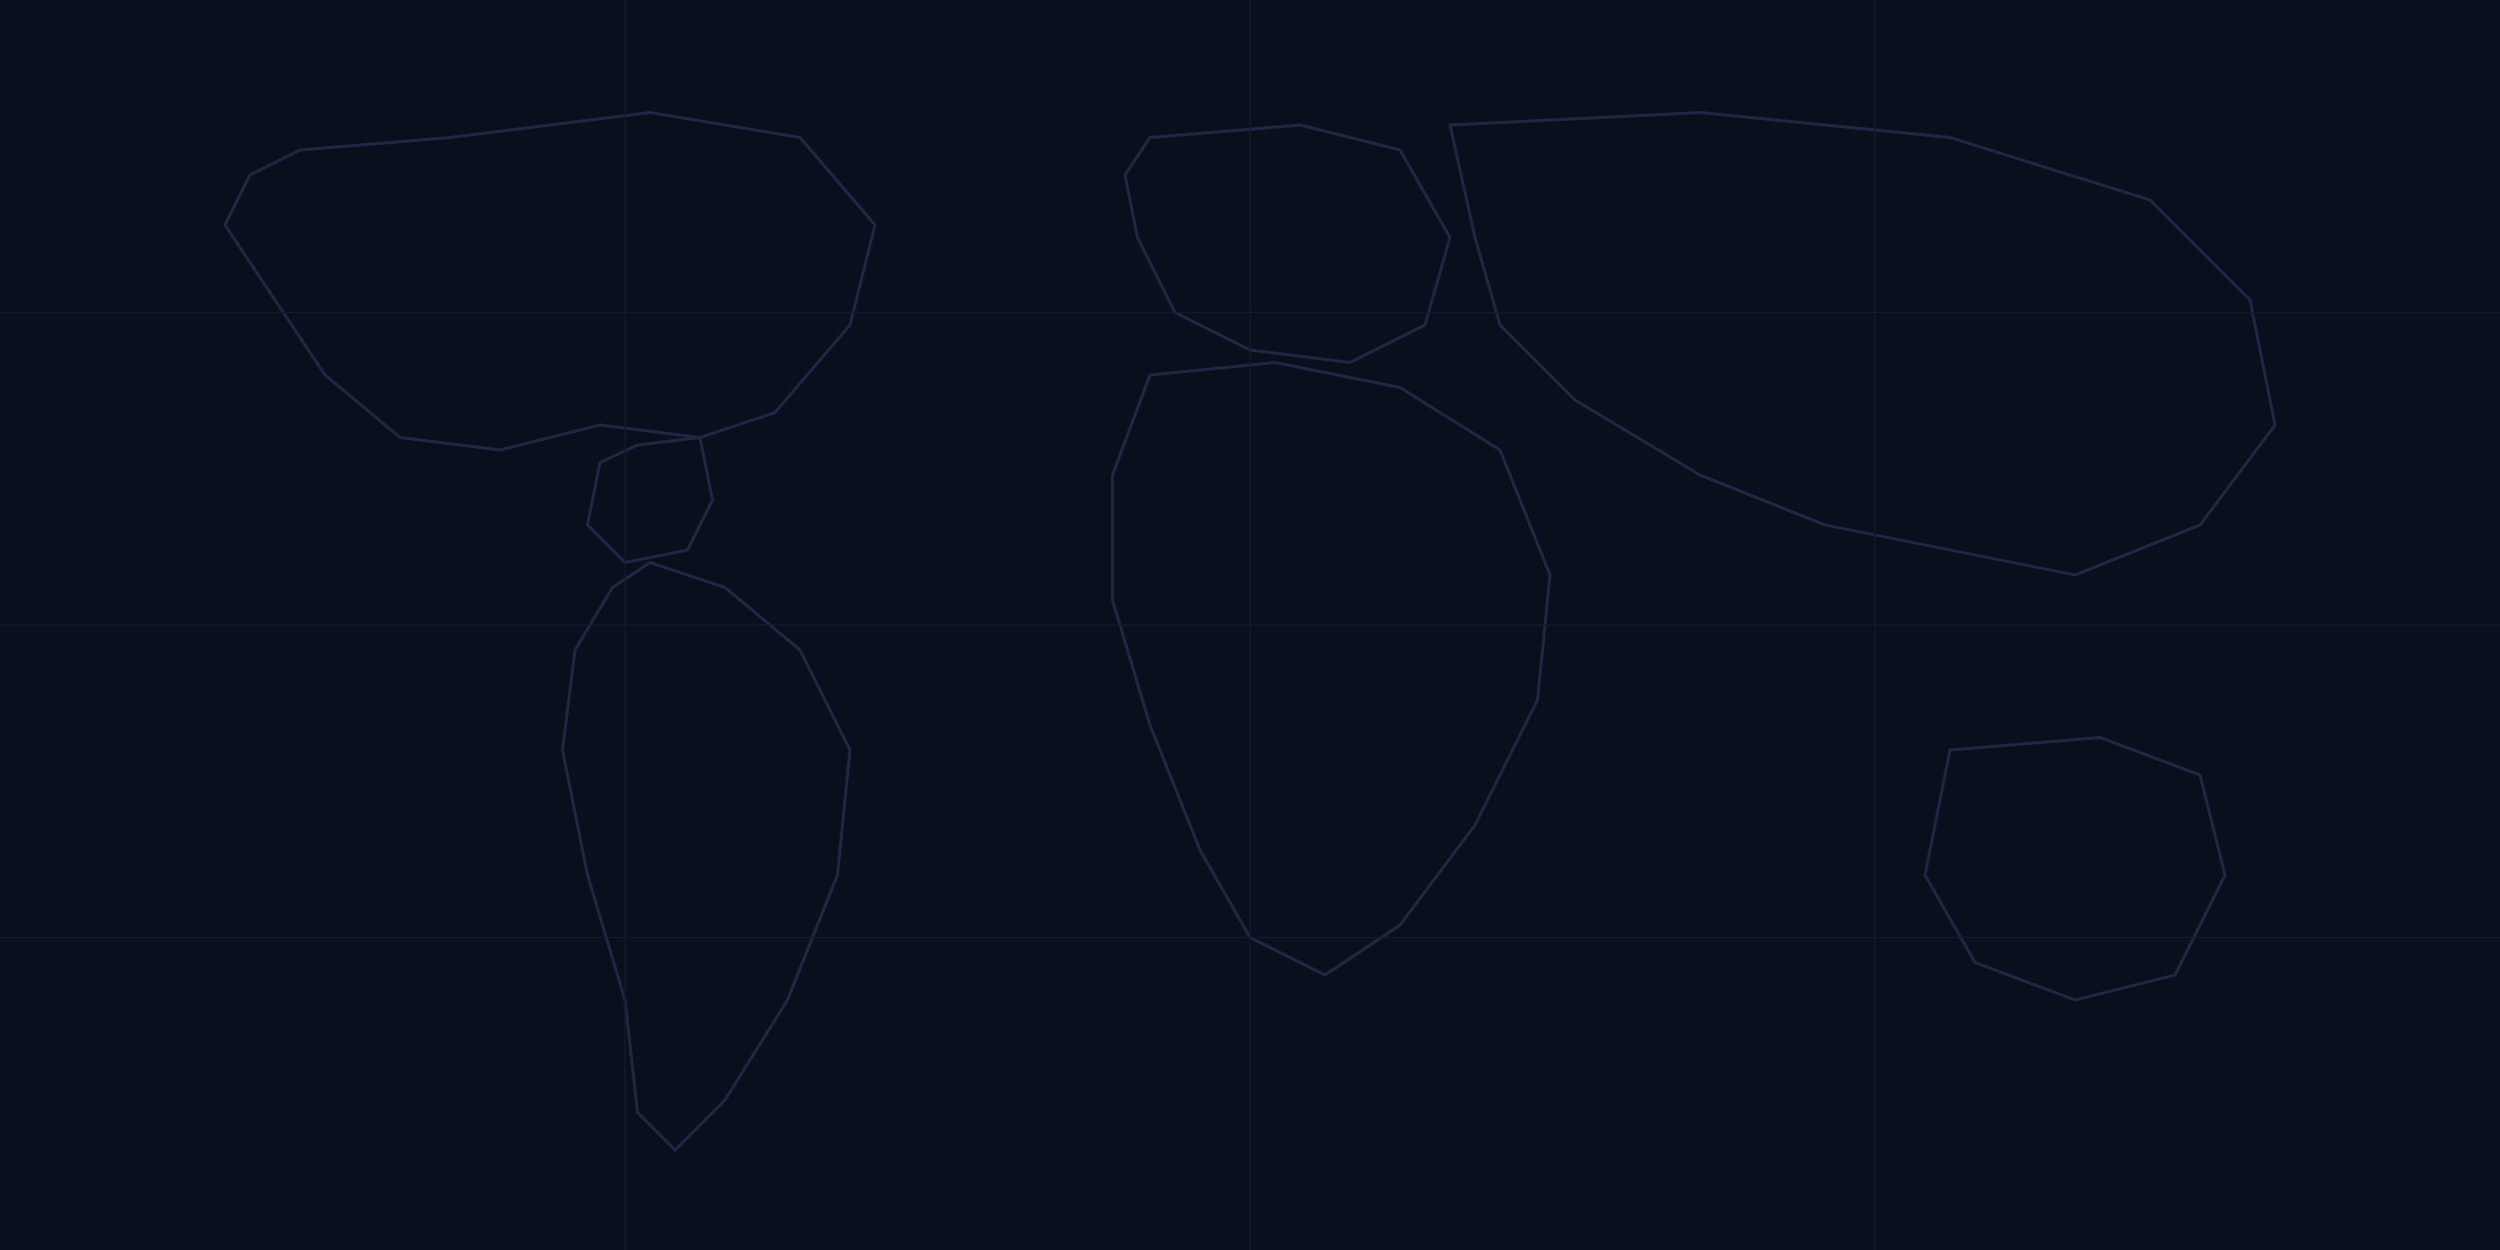
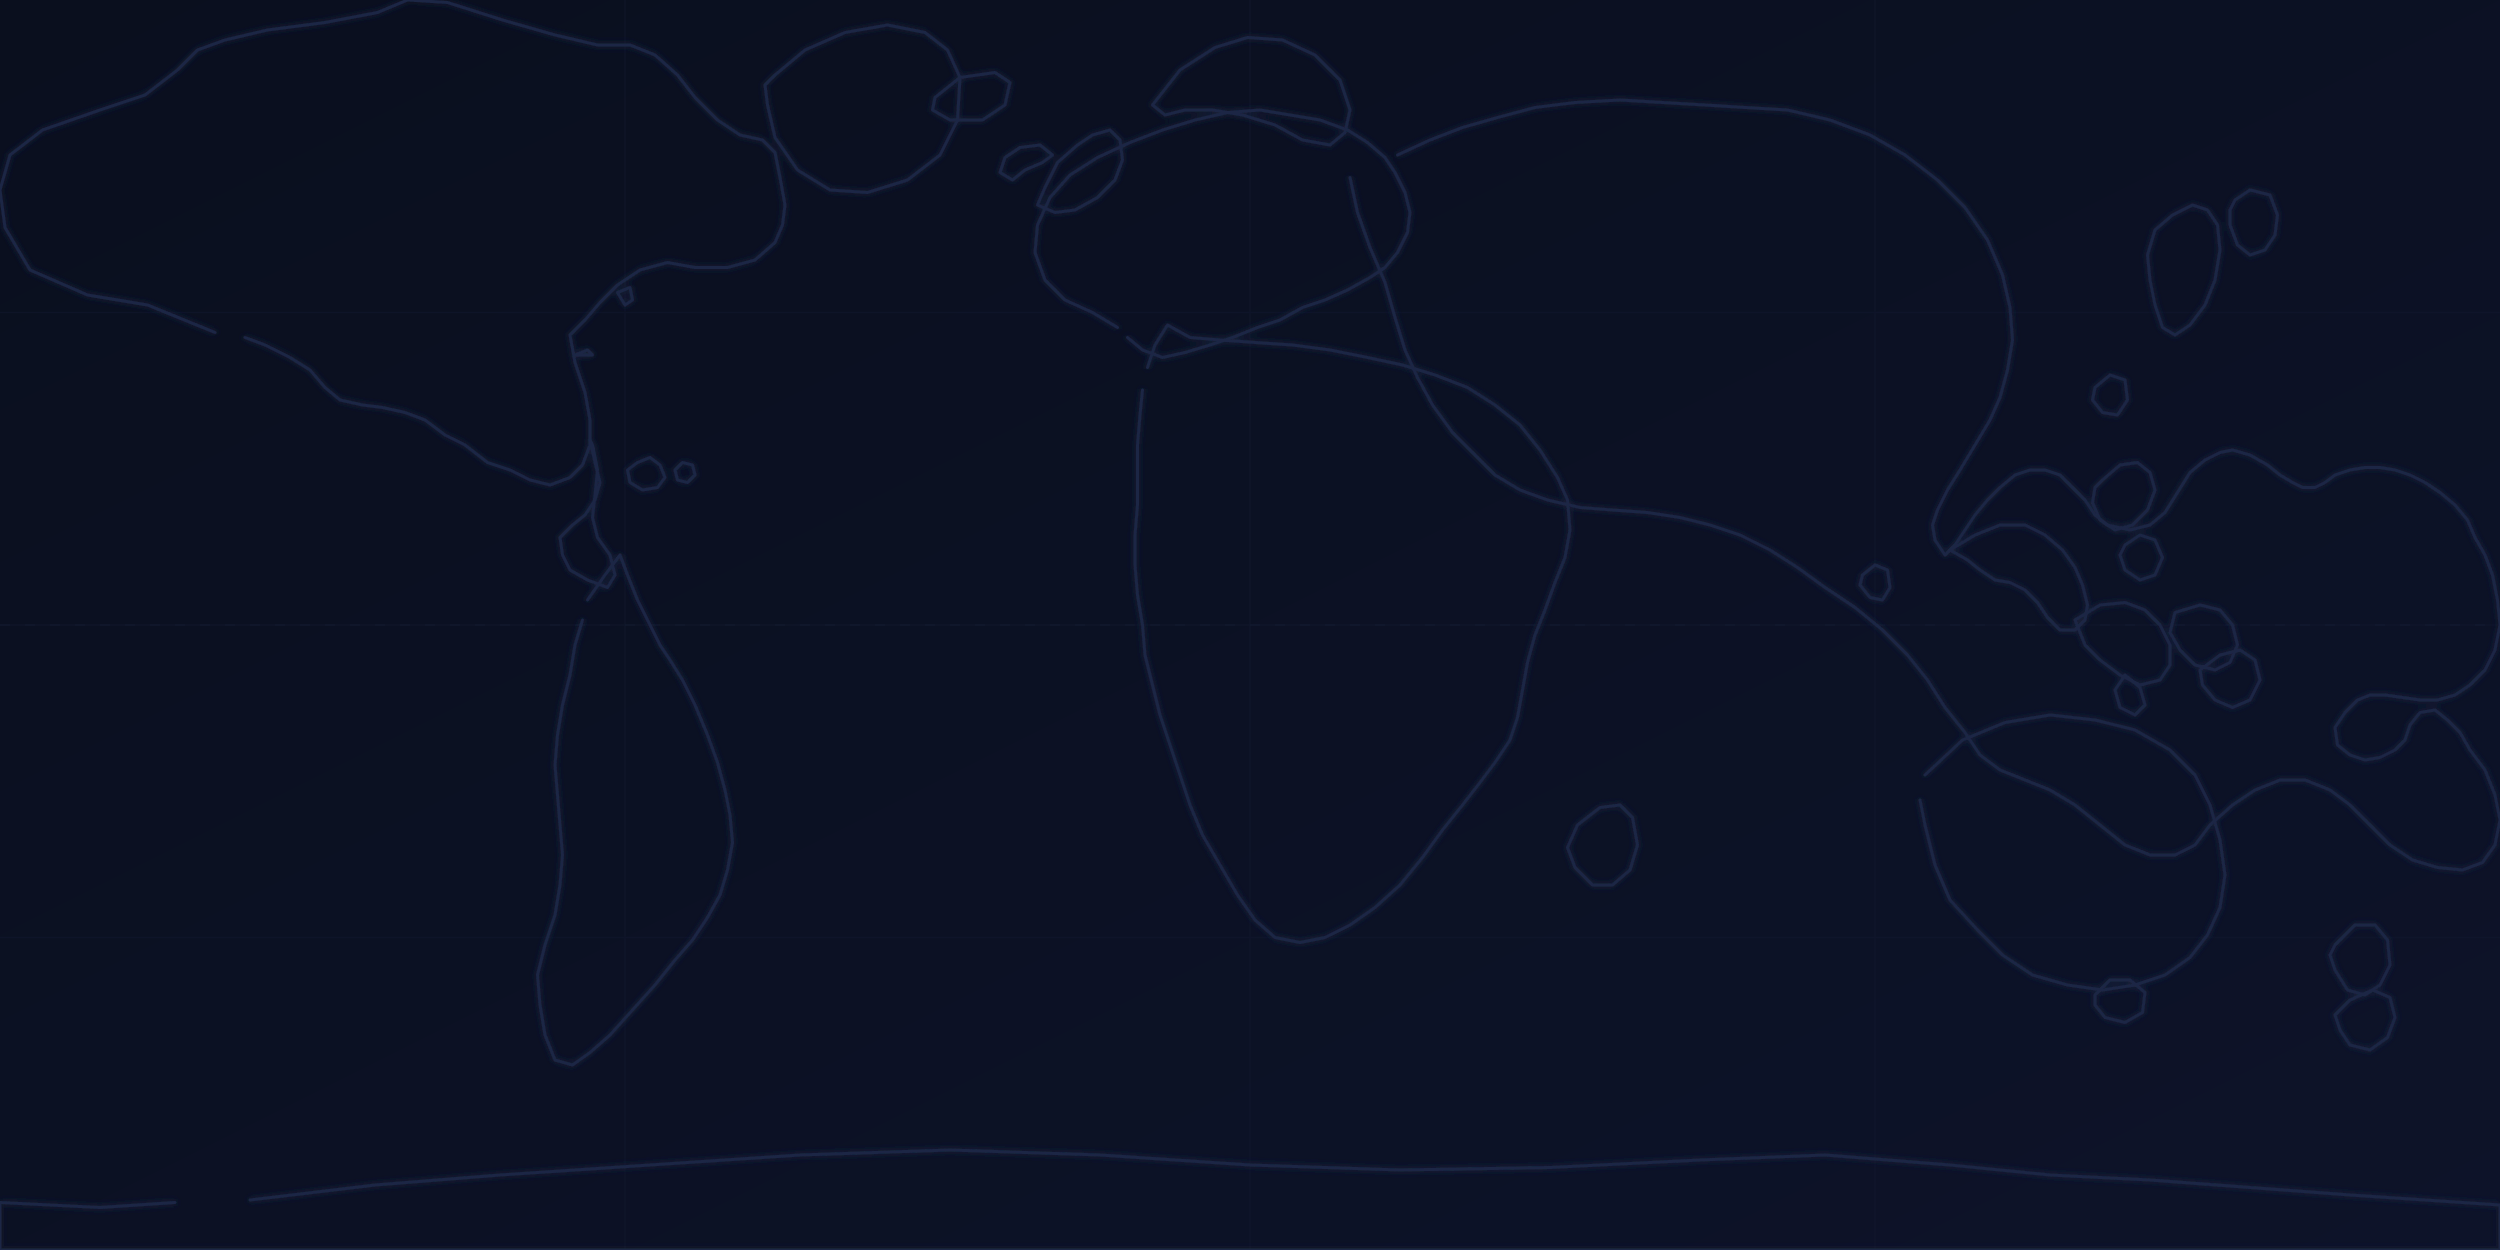
<svg xmlns="http://www.w3.org/2000/svg" viewBox="0 0 1000 500" width="1000" height="500" preserveAspectRatio="xMidYMid meet">
-   <rect width="1000" height="500" fill="#0a0f1e" />
-   <g fill="none" stroke="#1e2844" stroke-width="1.2" stroke-linejoin="round" stroke-linecap="round">
-     <path d="M 120 60 L 180 55 L 260 45 L 320 55 L 350 90 L 340 130 L 310 165 L 280 175 L 240 170 L 200 180 L 160 175 L 130 150 L 110 120 L 90 90 L 100 70 Z M 280 175 L 285 200 L 275 220 L 250 225 L 235 210 L 240 185 L 255 178 Z" />
-     <path d="M 260 225 L 290 235 L 320 260 L 340 300 L 335 350 L 315 400 L 290 440 L 270 460 L 255 445 L 250 400 L 235 350 L 225 300 L 230 260 L 245 235 Z" />
-     <path d="M 460 55 L 520 50 L 560 60 L 580 95 L 570 130 L 540 145 L 500 140 L 470 125 L 455 95 L 450 70 Z" />
-     <path d="M 460 150 L 510 145 L 560 155 L 600 180 L 620 230 L 615 280 L 590 330 L 560 370 L 530 390 L 500 375 L 480 340 L 460 290 L 445 240 L 445 190 Z" />
-     <path d="M 580 50 L 680 45 L 780 55 L 860 80 L 900 120 L 910 170 L 880 210 L 830 230 L 780 220 L 730 210 L 680 190 L 630 160 L 600 130 L 590 95 Z" />
-     <path d="M 780 300 L 840 295 L 880 310 L 890 350 L 870 390 L 830 400 L 790 385 L 770 350 Z" />
-   </g>
-   <g stroke="#131a2e" stroke-width="0.5">
+   <defs>
+     <filter id="glow">
+       <feGaussianBlur stdDeviation="1.5" result="blur" />
+       <feMerge>
+         <feMergeNode in="blur" />
+         <feMergeNode in="SourceGraphic" />
+       </feMerge>
+     </filter>
+     <linearGradient id="oceanGrad" x1="0" y1="0" x2="1" y2="1">
+       <stop offset="0%" stop-color="#0a0f1e" />
+       <stop offset="100%" stop-color="#0d1329" />
+     </linearGradient>
+   </defs>
+   <rect width="1000" height="500" fill="url(#oceanGrad)" />
+   <g stroke="#111830" stroke-width="0.5" opacity="0.5">
    <line x1="0" y1="125" x2="1000" y2="125" />
    <line x1="0" y1="250" x2="1000" y2="250" />
    <line x1="0" y1="375" x2="1000" y2="375" />
    <line x1="250" y1="0" x2="250" y2="500" />
    <line x1="500" y1="0" x2="500" y2="500" />
    <line x1="750" y1="0" x2="750" y2="500" />
  </g>
+   <g fill="none" stroke="#1e2844" stroke-width="1.2" stroke-linejoin="round" stroke-linecap="round" filter="url(#glow)">
+     <path d="       M 86 133 L 59 122 L 35 118 L 12 108 L 2 91 L 0 76 L 4 62 L 17 52 L 40 44 L 58 38       L 71 28 L 79 20 L 90 16 L 107 12 L 130 9 L 151 5 L 163 0 L 179 1 L 201 8 L 222 14       L 239 18 L 252 18 L 262 22 L 271 30 L 278 39 L 287 48 L 296 54 L 305 56 L 310 61       L 312 71 L 314 82 L 313 90 L 310 97 L 302 104 L 291 107 L 278 107 L 267 105 L 256 108       L 247 114 L 240 121 L 234 128 L 228 134 L 230 145 L 234 157 L 236 168 L 236 178       L 233 186 L 228 191 L 220 194 L 212 192 L 204 188 L 195 185 L 186 178 L 178 174       L 170 168 L 162 165 L 153 163 L 145 162 L 136 160 L 130 155 L 124 148 L 116 143       L 106 138 L 98 135     " />
+     <path d="M 247 117 L 250 122 L 253 120 L 252 115 Z M 230 142 L 235 140 L 237 142 Z" />
+     <path d="M 310 30 L 322 20 L 338 13 L 355 10 L 370 13 L 379 20 L 384 31 L 383 48 L 376 62 L 363 72 L 347 77 L 332 76 L 319 68 L 310 55 L 307 42 L 306 34 Z" />
+     <path d="M 236 176 L 238 185 L 240 193 L 238 200 L 234 206 L 229 210 L 224 215 L 225 222 L 228 228 L 235 232 L 243 235 L 246 230 L 244 222 L 239 215 L 237 207 L 238 198 L 239 188 L 237 178 Z" />
+     <path d="M 255 185 L 260 183 L 264 186 L 266 191 L 263 195 L 257 196 L 252 193 L 251 188 Z" />
+     <path d="M 270 188 L 273 185 L 277 186 L 278 190 L 275 193 L 271 192 Z" />
+     <path d="       M 235 240 L 242 230 L 248 222 L 251 230 L 255 240 L 260 250 L 264 258 L 268 264       L 273 272 L 278 282 L 283 294 L 287 305 L 290 316 L 292 326 L 293 337 L 291 348       L 288 358 L 283 367 L 277 376 L 270 384 L 262 394 L 253 404 L 244 414 L 236 421       L 229 426 L 222 424 L 218 414 L 216 402 L 215 390 L 218 378 L 222 366 L 224 354       L 225 342 L 224 330 L 223 318 L 222 306 L 223 294 L 225 282 L 228 270 L 230 258       L 233 248     " />
+     <path d="       M 447 131 L 437 125 L 426 120 L 418 112 L 414 101 L 415 90 L 420 79 L 428 70       L 439 63 L 452 57 L 465 52 L 478 48 L 491 45 L 504 44 L 516 46 L 528 48 L 539 52       L 547 57 L 554 63 L 558 69 L 562 77 L 564 85 L 563 93 L 559 101 L 554 107       L 548 111 L 539 116 L 530 120 L 521 123 L 512 128 L 503 131 L 493 135 L 484 138       L 474 141 L 465 143 L 457 140 L 451 135     " />
+     <path d="M 418 75 L 423 65 L 431 58 L 437 54 L 444 52 L 448 56 L 449 64 L 446 72 L 439 79 L 430 84 L 422 85 L 415 82 Z" />
+     <path d="M 405 72 L 410 68 L 417 65 L 421 62 L 416 58 L 408 59 L 402 63 L 400 69 Z" />
+     <path d="M 461 42 L 472 28 L 486 19 L 499 15 L 513 16 L 526 22 L 536 32 L 540 44 L 538 53 L 532 58 L 521 56 L 510 50 L 497 46 L 485 44 L 474 44 L 466 46 Z" />
+     <path d="M 374 39 L 384 31 L 398 29 L 404 33 L 402 42 L 393 48 L 380 48 L 373 44 Z" />
+     <path d="       M 459 147 L 462 138 L 467 130 L 476 135 L 488 136 L 502 137 L 517 138 L 532 140       L 547 143 L 561 146 L 574 150 L 587 155 L 598 162 L 608 170 L 616 180 L 623 191       L 627 200 L 628 212 L 626 223 L 622 233 L 618 244 L 614 254 L 611 265 L 609 276       L 607 287 L 604 296 L 598 305 L 592 313 L 585 322 L 577 332 L 569 343 L 560 354       L 550 363 L 540 370 L 530 375 L 520 377 L 510 375 L 502 368 L 495 358 L 488 346       L 481 334 L 476 322 L 472 310 L 468 298 L 464 286 L 461 274 L 458 262 L 457 250       L 455 238 L 454 226 L 454 214 L 455 202 L 455 190 L 455 178 L 456 166 L 457 156     " />
+     <path d="M 631 330 L 640 323 L 648 322 L 653 327 L 655 338 L 652 348 L 645 354 L 637 354 L 630 347 L 627 339 Z" />
+     <path d="       M 559 62 L 572 56 L 585 51 L 599 47 L 614 43 L 630 41 L 648 40 L 665 41 L 682 42       L 698 43 L 715 44 L 732 48 L 748 54 L 762 62 L 775 72 L 786 83 L 795 96 L 801 110       L 804 123 L 805 136 L 803 148 L 800 159 L 796 168 L 790 178 L 784 188 L 779 196       L 775 204 L 773 210 L 774 216 L 778 222 L 782 218 L 786 212 L 790 206 L 795 200       L 800 195 L 806 190 L 812 188 L 818 188 L 824 190 L 829 195 L 834 200 L 838 206       L 843 210 L 852 212 L 860 210 L 866 205 L 871 197 L 876 189 L 882 184 L 888 181       L 893 180 L 900 182 L 907 186 L 912 190 L 917 193 L 921 195 L 926 195 L 930 193       L 934 190 L 940 188 L 946 187 L 952 187 L 958 188 L 964 190 L 970 193 L 976 197       L 982 202 L 987 208 L 990 215 L 994 222 L 997 230 L 999 240 L 1000 250 L 998 260       L 994 268 L 988 274 L 982 278 L 975 280 L 968 280 L 961 279 L 954 278 L 948 278       L 943 280 L 938 285 L 934 291 L 935 298 L 940 302 L 946 304 L 952 303 L 958 300       L 962 296 L 964 290 L 968 285 L 974 284 L 979 288 L 984 293 L 988 300 L 994 308       L 998 318 L 1000 328 L 998 338 L 993 345 L 985 348 L 975 347 L 965 344 L 956 338       L 948 330 L 940 322 L 932 316 L 922 312 L 912 312 L 902 316 L 893 322 L 884 330       L 878 338 L 870 342 L 860 342 L 850 338 L 840 330 L 830 322 L 820 316 L 810 312       L 800 308 L 792 302 L 786 293 L 778 283 L 771 272 L 763 262 L 753 252 L 742 243       L 730 235 L 719 227 L 708 220 L 696 214 L 684 210 L 672 207 L 659 205 L 645 204       L 632 203 L 619 200 L 608 196 L 598 190 L 590 182 L 581 173 L 573 162 L 567 151       L 562 140 L 558 127 L 554 113 L 548 99 L 543 85 L 540 71     " />
+     <path d="M 862 92 L 869 86 L 877 82 L 883 84 L 887 90 L 888 100 L 886 112 L 882 122 L 876 130 L 870 134 L 865 131 L 862 122 L 860 112 L 859 102 Z" />
+     <path d="M 894 80 L 900 76 L 908 78 L 911 86 L 910 94 L 906 100 L 900 102 L 895 98 L 892 90 L 892 84 Z" />
+     <path d="M 838 155 L 844 150 L 850 152 L 851 160 L 847 166 L 841 165 L 837 160 Z" />
+     <path d="M 841 192 L 848 186 L 855 185 L 860 189 L 862 196 L 859 204 L 853 210 L 846 212 L 840 208 L 837 201 L 838 195 Z" />
+     <path d="M 850 218 L 856 214 L 862 216 L 865 223 L 862 230 L 856 232 L 850 228 L 848 222 Z" />
+     <path d="M 780 220 L 790 214 L 800 210 L 810 210 L 818 214 L 825 220 L 830 227 L 833 234 L 835 242 L 834 248 L 830 252 L 824 252 L 819 247 L 815 241 L 810 236 L 804 233 L 798 232 L 792 228 L 787 224 Z" />
+     <path d="M 830 248 L 840 242 L 850 241 L 858 244 L 864 250 L 868 258 L 868 266 L 864 272 L 856 274 L 848 270 L 840 264 L 834 258 Z" />
+     <path d="M 870 245 L 880 242 L 888 244 L 893 250 L 895 258 L 892 265 L 886 268 L 878 266 L 872 260 L 868 253 Z" />
+     <path d="M 880 268 L 888 262 L 896 260 L 902 264 L 904 272 L 900 280 L 893 283 L 886 280 L 881 274 Z" />
+     <path d="M 850 270 L 856 275 L 858 282 L 854 286 L 848 283 L 846 276 Z" />
+     <path d="M 745 230 L 750 226 L 755 228 L 756 235 L 753 240 L 748 239 L 744 234 Z" />
+     <path d="       M 770 310 L 785 296 L 802 289 L 820 286 L 838 288 L 854 292 L 868 300 L 878 310       L 884 322 L 888 336 L 890 350 L 888 363 L 883 374 L 876 383 L 866 390 L 854 394       L 841 396 L 827 394 L 813 390 L 801 382 L 791 372 L 780 360 L 774 346 L 770 330       L 768 320     " />
+     <path d="M 838 398 L 844 392 L 852 392 L 858 397 L 857 405 L 850 409 L 842 407 L 838 402 Z" />
+     <path d="M 934 378 L 942 370 L 950 370 L 955 376 L 956 386 L 952 394 L 946 398 L 939 396 L 934 388 L 932 382 Z" />
+     <path d="M 940 400 L 949 396 L 956 399 L 958 407 L 955 415 L 948 420 L 940 418 L 936 412 L 934 406 Z" />
+     <path d="       M 100 480 L 150 474 L 200 470 L 260 466 L 320 462 L 380 460 L 440 462       L 500 466 L 560 468 L 620 467 L 680 464 L 730 462 L 780 466 L 820 470       L 860 472 L 900 475 L 940 478 L 970 480 L 1000 482 L 1000 500 L 0 500       L 0 481 L 40 483 L 70 481     " />
+   </g>
+   <line x1="0" y1="250" x2="1000" y2="250" stroke="#1e2844" stroke-width="0.3" stroke-dasharray="4,6" opacity="0.4" />
</svg>
